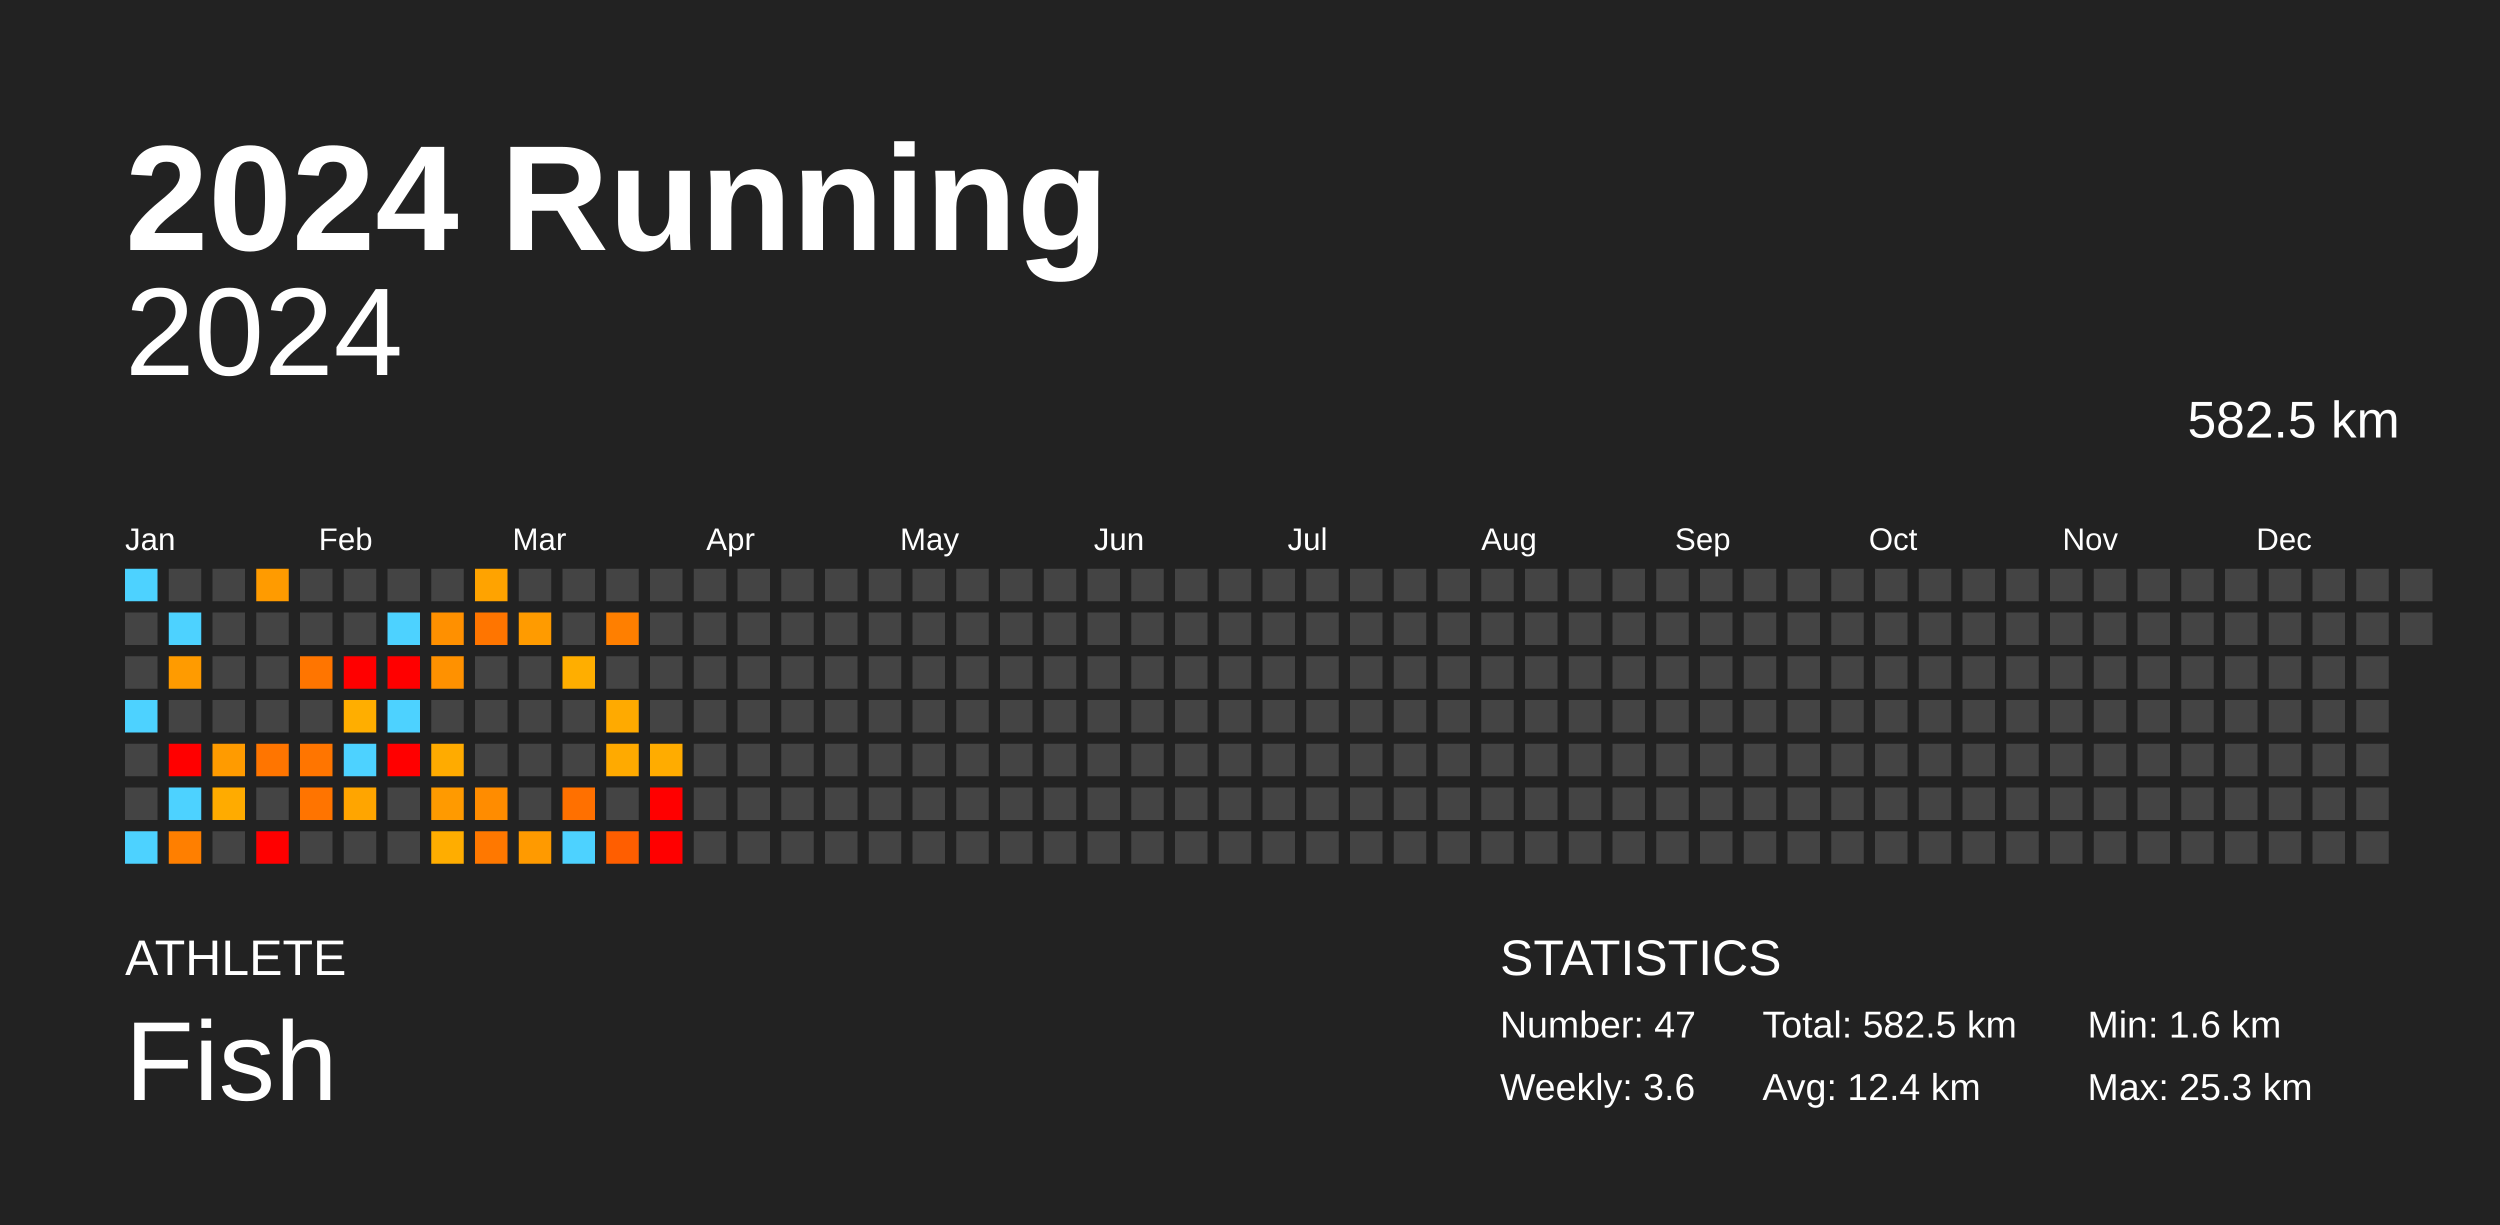
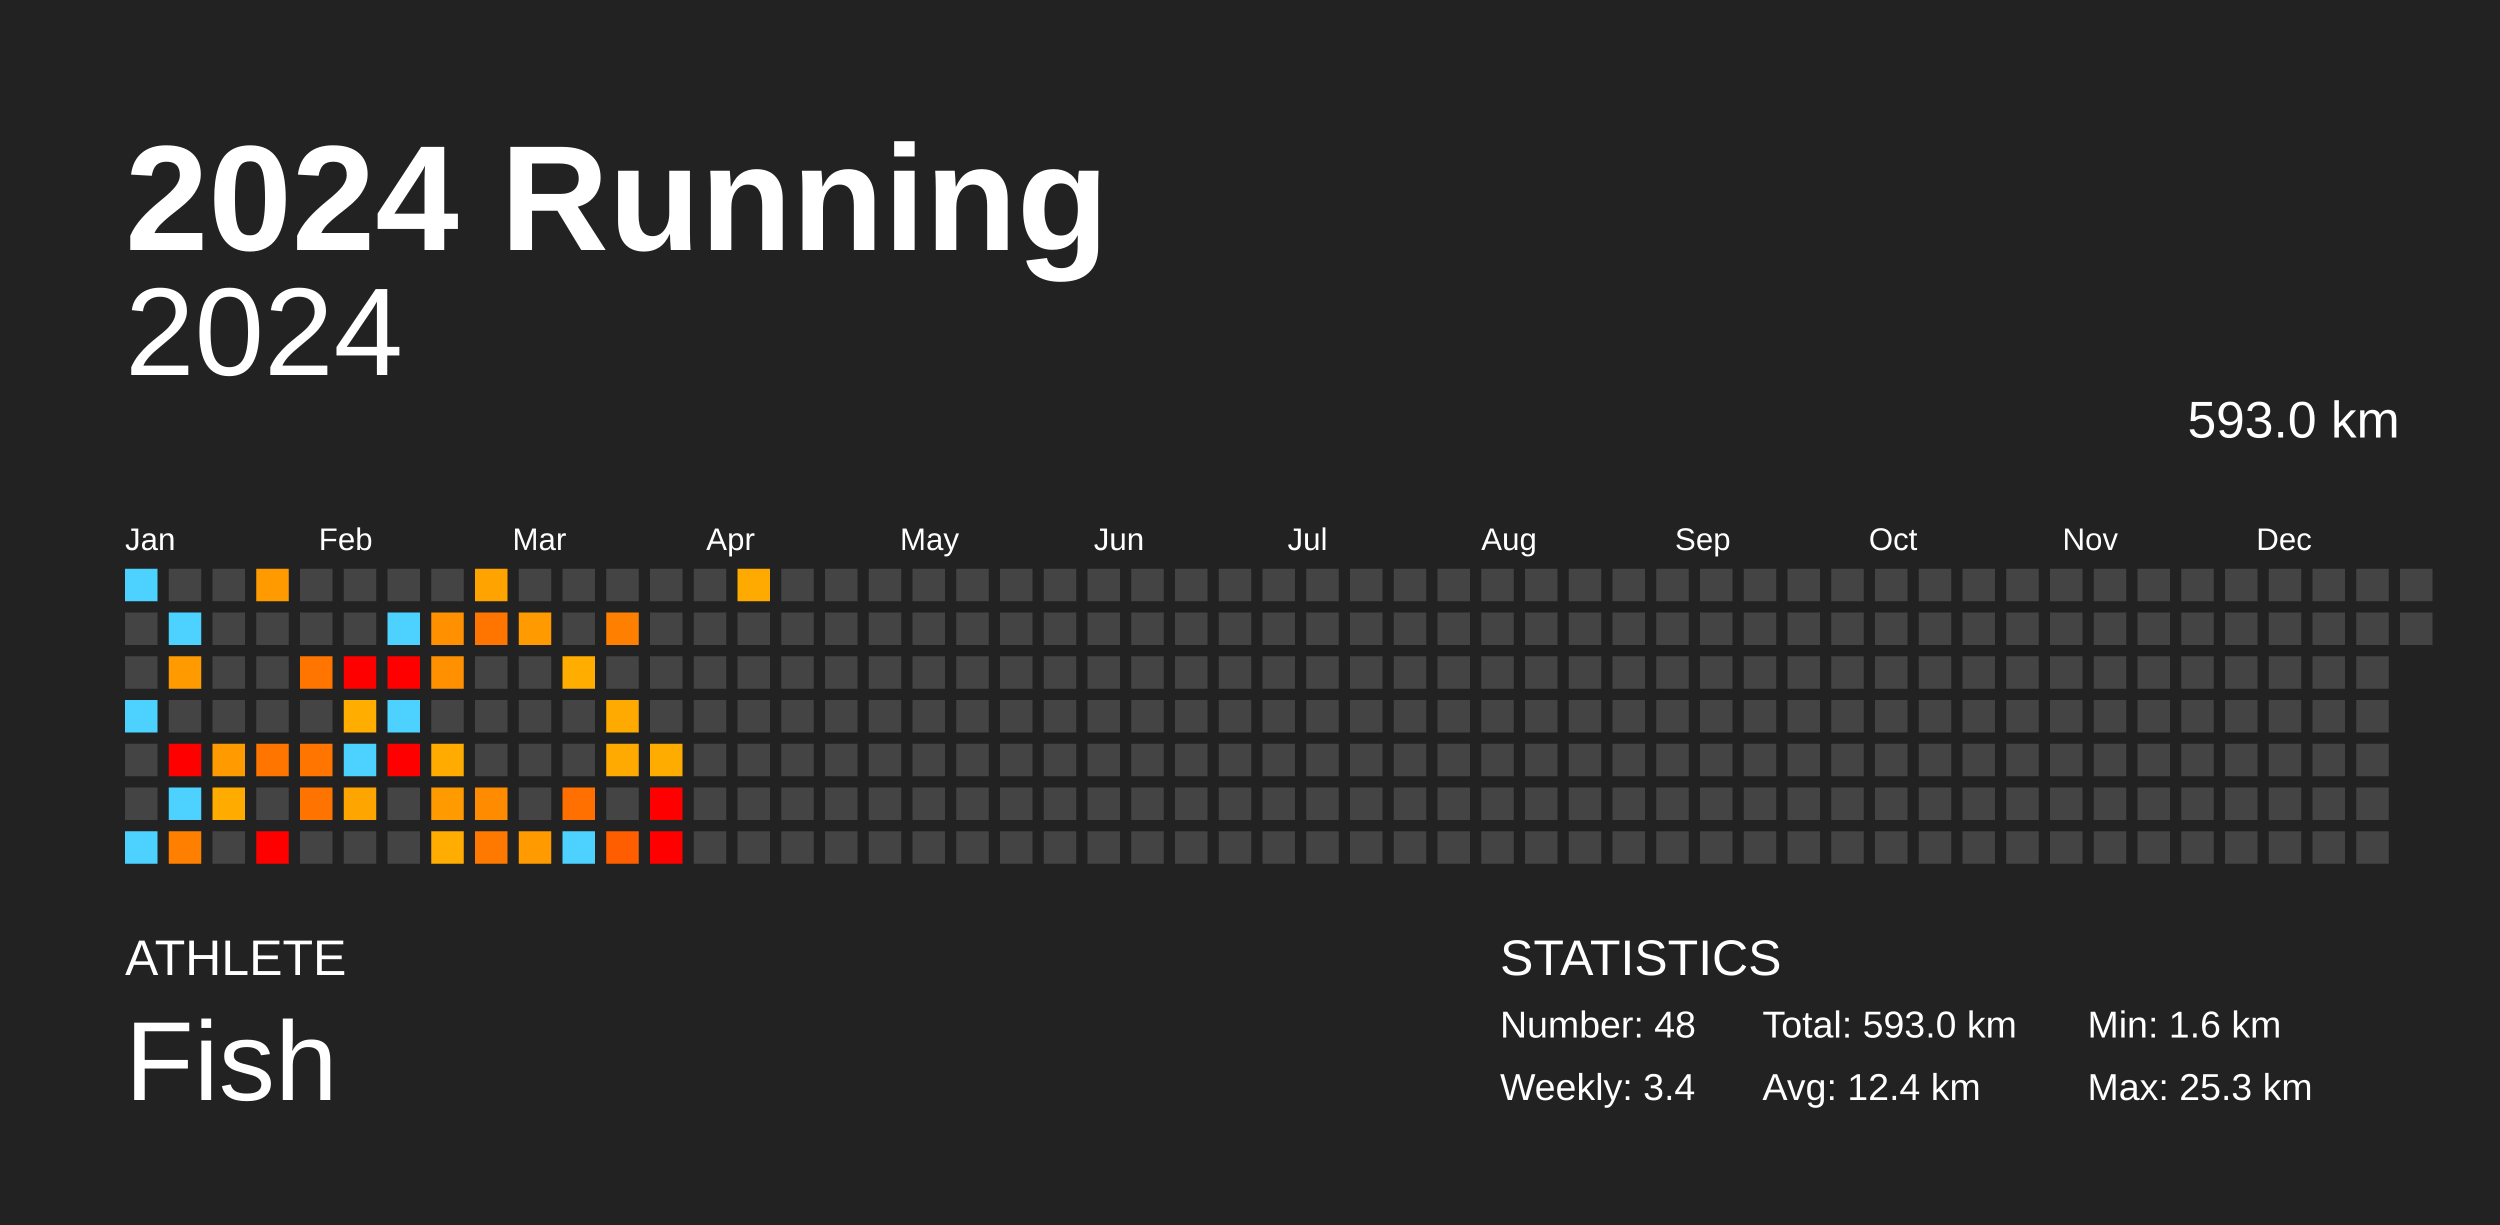
<svg xmlns="http://www.w3.org/2000/svg" baseProfile="full" height="98mm" version="1.1" viewBox="0,0,200,98" width="200mm">
  <defs />
  <rect fill="#222222" height="98" width="200" x="0" y="0" />
  <text fill="#FFFFFF" style="font-size:12px; font-family:Arial; font-weight:bold;" x="10" y="20">2024 Running</text>
  <text fill="#FFFFFF" style="font-size:4px; font-family:Arial" x="10" y="78">ATHLETE</text>
  <text fill="#FFFFFF" style="font-size:9px; font-family:Arial" x="10" y="88">Fish</text>
  <text fill="#FFFFFF" style="font-size:4px; font-family:Arial" x="120" y="78">STATISTICS</text>
-   <text fill="#FFFFFF" style="font-size:3px; font-family:Arial" x="120" y="83">Number: 47</text>
-   <text fill="#FFFFFF" style="font-size:3px; font-family:Arial" x="120" y="88">Weekly: 3.6</text>
-   <text fill="#FFFFFF" style="font-size:3px; font-family:Arial" x="141" y="83">Total: 582.5 km</text>
+   <text fill="#FFFFFF" style="font-size:3px; font-family:Arial" x="120" y="83">Number: 48</text>
+   <text fill="#FFFFFF" style="font-size:3px; font-family:Arial" x="120" y="88">Weekly: 3.4</text>
+   <text fill="#FFFFFF" style="font-size:3px; font-family:Arial" x="141" y="83">Total: 593.0 km</text>
  <text fill="#FFFFFF" style="font-size:3px; font-family:Arial" x="141" y="88">Avg: 12.4 km</text>
  <text fill="#FFFFFF" style="font-size:3px; font-family:Arial" x="167" y="83">Min: 1.6 km</text>
  <text fill="#FFFFFF" style="font-size:3px; font-family:Arial" x="167" y="88">Max: 25.3 km</text>
  <text alignment-baseline="hanging" fill="#FFFFFF" style="font-size:10.0px; font-family:Arial;" x="10" y="30">2024</text>
-   <text alignment-baseline="hanging" fill="#FFFFFF" style="font-size:4.125px; font-family:Arial;" x="175" y="35">582.5 km</text>
+   <text alignment-baseline="hanging" fill="#FFFFFF" style="font-size:4.125px; font-family:Arial;" x="175" y="35">593.0 km</text>
  <text fill="#FFFFFF" style="font-size:2.5px; font-family:Arial" x="10.0" y="44">Jan</text>
  <text fill="#FFFFFF" style="font-size:2.5px; font-family:Arial" x="25.5" y="44">Feb</text>
  <text fill="#FFFFFF" style="font-size:2.5px; font-family:Arial" x="41.0" y="44">Mar</text>
  <text fill="#FFFFFF" style="font-size:2.5px; font-family:Arial" x="56.5" y="44">Apr</text>
  <text fill="#FFFFFF" style="font-size:2.5px; font-family:Arial" x="72.0" y="44">May</text>
  <text fill="#FFFFFF" style="font-size:2.5px; font-family:Arial" x="87.5" y="44">Jun</text>
  <text fill="#FFFFFF" style="font-size:2.5px; font-family:Arial" x="103.0" y="44">Jul</text>
  <text fill="#FFFFFF" style="font-size:2.5px; font-family:Arial" x="118.5" y="44">Aug</text>
  <text fill="#FFFFFF" style="font-size:2.5px; font-family:Arial" x="134.0" y="44">Sep</text>
  <text fill="#FFFFFF" style="font-size:2.5px; font-family:Arial" x="149.5" y="44">Oct</text>
  <text fill="#FFFFFF" style="font-size:2.5px; font-family:Arial" x="165.0" y="44">Nov</text>
  <text fill="#FFFFFF" style="font-size:2.5px; font-family:Arial" x="180.5" y="44">Dec</text>
  <rect fill="#4dd2ff" height="2.6" width="2.6" x="10.0" y="45.5" />
  <rect fill="#444444" height="2.6" width="2.6" x="10.0" y="49.0" />
  <rect fill="#444444" height="2.6" width="2.6" x="10.0" y="52.5" />
  <rect fill="#4dd2ff" height="2.6" width="2.6" x="10.0" y="56.0" />
  <rect fill="#444444" height="2.6" width="2.6" x="10.0" y="59.5" />
  <rect fill="#444444" height="2.6" width="2.6" x="10.0" y="63.0" />
  <rect fill="#4dd2ff" height="2.6" width="2.6" x="10.0" y="66.5" />
  <rect fill="#444444" height="2.6" width="2.6" x="13.5" y="45.5" />
  <rect fill="#4dd2ff" height="2.6" width="2.6" x="13.5" y="49.0" />
  <rect fill="#ff9b00" height="2.6" width="2.6" x="13.5" y="52.5" />
  <rect fill="#444444" height="2.6" width="2.6" x="13.5" y="56.0" />
  <rect fill="red" height="2.6" width="2.6" x="13.5" y="59.5" />
  <rect fill="#4dd2ff" height="2.6" width="2.6" x="13.5" y="63.0" />
  <rect fill="#ff7f00" height="2.6" width="2.6" x="13.5" y="66.5" />
  <rect fill="#444444" height="2.6" width="2.6" x="17.0" y="45.5" />
  <rect fill="#444444" height="2.6" width="2.6" x="17.0" y="49.0" />
  <rect fill="#444444" height="2.6" width="2.6" x="17.0" y="52.5" />
  <rect fill="#444444" height="2.6" width="2.6" x="17.0" y="56.0" />
  <rect fill="#ff9b00" height="2.6" width="2.6" x="17.0" y="59.5" />
  <rect fill="#ffab00" height="2.6" width="2.6" x="17.0" y="63.0" />
  <rect fill="#444444" height="2.6" width="2.6" x="17.0" y="66.5" />
  <rect fill="#ff9b00" height="2.6" width="2.6" x="20.5" y="45.5" />
  <rect fill="#444444" height="2.6" width="2.6" x="20.5" y="49.0" />
  <rect fill="#444444" height="2.6" width="2.6" x="20.5" y="52.5" />
  <rect fill="#444444" height="2.6" width="2.6" x="20.5" y="56.0" />
  <rect fill="#ff7500" height="2.6" width="2.6" x="20.5" y="59.5" />
  <rect fill="#444444" height="2.6" width="2.6" x="20.5" y="63.0" />
  <rect fill="red" height="2.6" width="2.6" x="20.5" y="66.5" />
  <rect fill="#444444" height="2.6" width="2.6" x="24.0" y="45.5" />
  <rect fill="#444444" height="2.6" width="2.6" x="24.0" y="49.0" />
  <rect fill="#ff7500" height="2.6" width="2.6" x="24.0" y="52.5" />
  <rect fill="#444444" height="2.6" width="2.6" x="24.0" y="56.0" />
  <rect fill="#ff7500" height="2.6" width="2.6" x="24.0" y="59.5" />
  <rect fill="#ff7400" height="2.6" width="2.6" x="24.0" y="63.0" />
  <rect fill="#444444" height="2.6" width="2.6" x="24.0" y="66.5" />
  <rect fill="#444444" height="2.6" width="2.6" x="27.5" y="45.5" />
  <rect fill="#444444" height="2.6" width="2.6" x="27.5" y="49.0" />
  <rect fill="red" height="2.6" width="2.6" x="27.5" y="52.5" />
  <rect fill="#ffae00" height="2.6" width="2.6" x="27.5" y="56.0" />
  <rect fill="#4dd2ff" height="2.6" width="2.6" x="27.5" y="59.5" />
  <rect fill="#ffa500" height="2.6" width="2.6" x="27.5" y="63.0" />
  <rect fill="#444444" height="2.6" width="2.6" x="27.5" y="66.5" />
  <rect fill="#444444" height="2.6" width="2.6" x="31.0" y="45.5" />
  <rect fill="#4dd2ff" height="2.6" width="2.6" x="31.0" y="49.0" />
  <rect fill="red" height="2.6" width="2.6" x="31.0" y="52.5" />
  <rect fill="#4dd2ff" height="2.6" width="2.6" x="31.0" y="56.0" />
  <rect fill="red" height="2.6" width="2.6" x="31.0" y="59.5" />
  <rect fill="#444444" height="2.6" width="2.6" x="31.0" y="63.0" />
  <rect fill="#444444" height="2.6" width="2.6" x="31.0" y="66.5" />
  <rect fill="#444444" height="2.6" width="2.6" x="34.5" y="45.5" />
  <rect fill="#ff9000" height="2.6" width="2.6" x="34.5" y="49.0" />
  <rect fill="#ff9100" height="2.6" width="2.6" x="34.5" y="52.5" />
  <rect fill="#444444" height="2.6" width="2.6" x="34.5" y="56.0" />
  <rect fill="#ffab00" height="2.6" width="2.6" x="34.5" y="59.5" />
  <rect fill="#ff9a00" height="2.6" width="2.6" x="34.5" y="63.0" />
  <rect fill="#ffad00" height="2.6" width="2.6" x="34.5" y="66.5" />
  <rect fill="#ffa300" height="2.6" width="2.6" x="38.0" y="45.5" />
  <rect fill="#ff7500" height="2.6" width="2.6" x="38.0" y="49.0" />
  <rect fill="#444444" height="2.6" width="2.6" x="38.0" y="52.5" />
  <rect fill="#444444" height="2.6" width="2.6" x="38.0" y="56.0" />
  <rect fill="#444444" height="2.6" width="2.6" x="38.0" y="59.5" />
  <rect fill="#ff8c00" height="2.6" width="2.6" x="38.0" y="63.0" />
  <rect fill="#ff7800" height="2.6" width="2.6" x="38.0" y="66.5" />
  <rect fill="#444444" height="2.6" width="2.6" x="41.5" y="45.5" />
  <rect fill="#ff9b00" height="2.6" width="2.6" x="41.5" y="49.0" />
  <rect fill="#444444" height="2.6" width="2.6" x="41.5" y="52.5" />
  <rect fill="#444444" height="2.6" width="2.6" x="41.5" y="56.0" />
  <rect fill="#444444" height="2.6" width="2.6" x="41.5" y="59.5" />
  <rect fill="#444444" height="2.6" width="2.6" x="41.5" y="63.0" />
  <rect fill="#ff9a00" height="2.6" width="2.6" x="41.5" y="66.5" />
  <rect fill="#444444" height="2.6" width="2.6" x="45.0" y="45.5" />
  <rect fill="#444444" height="2.6" width="2.6" x="45.0" y="49.0" />
  <rect fill="#ffae00" height="2.6" width="2.6" x="45.0" y="52.5" />
  <rect fill="#444444" height="2.6" width="2.6" x="45.0" y="56.0" />
  <rect fill="#444444" height="2.6" width="2.6" x="45.0" y="59.5" />
  <rect fill="#ff7000" height="2.6" width="2.6" x="45.0" y="63.0" />
  <rect fill="#4dd2ff" height="2.6" width="2.6" x="45.0" y="66.5" />
  <rect fill="#444444" height="2.6" width="2.6" x="48.5" y="45.5" />
  <rect fill="#ff7f00" height="2.6" width="2.6" x="48.5" y="49.0" />
  <rect fill="#444444" height="2.6" width="2.6" x="48.5" y="52.5" />
  <rect fill="#ffaa00" height="2.6" width="2.6" x="48.5" y="56.0" />
  <rect fill="#ffaa00" height="2.6" width="2.6" x="48.5" y="59.5" />
  <rect fill="#444444" height="2.6" width="2.6" x="48.5" y="63.0" />
  <rect fill="#ff5e00" height="2.6" width="2.6" x="48.5" y="66.5" />
  <rect fill="#444444" height="2.6" width="2.6" x="52.0" y="45.5" />
  <rect fill="#444444" height="2.6" width="2.6" x="52.0" y="49.0" />
  <rect fill="#444444" height="2.6" width="2.6" x="52.0" y="52.5" />
  <rect fill="#444444" height="2.6" width="2.6" x="52.0" y="56.0" />
  <rect fill="#ffac00" height="2.6" width="2.6" x="52.0" y="59.5" />
  <rect fill="red" height="2.6" width="2.6" x="52.0" y="63.0" />
  <rect fill="red" height="2.6" width="2.6" x="52.0" y="66.5" />
  <rect fill="#444444" height="2.6" width="2.6" x="55.5" y="45.5" />
  <rect fill="#444444" height="2.6" width="2.6" x="55.5" y="49.0" />
  <rect fill="#444444" height="2.6" width="2.6" x="55.5" y="52.5" />
  <rect fill="#444444" height="2.6" width="2.6" x="55.5" y="56.0" />
  <rect fill="#444444" height="2.6" width="2.6" x="55.5" y="59.5" />
  <rect fill="#444444" height="2.6" width="2.6" x="55.5" y="63.0" />
  <rect fill="#444444" height="2.6" width="2.6" x="55.5" y="66.5" />
-   <rect fill="#444444" height="2.6" width="2.6" x="59.0" y="45.5" />
+   <rect fill="#ffaa00" height="2.6" width="2.6" x="59.0" y="45.5" />
  <rect fill="#444444" height="2.6" width="2.6" x="59.0" y="49.0" />
  <rect fill="#444444" height="2.6" width="2.6" x="59.0" y="52.5" />
  <rect fill="#444444" height="2.6" width="2.6" x="59.0" y="56.0" />
  <rect fill="#444444" height="2.6" width="2.6" x="59.0" y="59.5" />
  <rect fill="#444444" height="2.6" width="2.6" x="59.0" y="63.0" />
  <rect fill="#444444" height="2.6" width="2.6" x="59.0" y="66.5" />
  <rect fill="#444444" height="2.6" width="2.6" x="62.5" y="45.5" />
  <rect fill="#444444" height="2.6" width="2.6" x="62.5" y="49.0" />
  <rect fill="#444444" height="2.6" width="2.6" x="62.5" y="52.5" />
  <rect fill="#444444" height="2.6" width="2.6" x="62.5" y="56.0" />
  <rect fill="#444444" height="2.6" width="2.6" x="62.5" y="59.5" />
  <rect fill="#444444" height="2.6" width="2.6" x="62.5" y="63.0" />
  <rect fill="#444444" height="2.6" width="2.6" x="62.5" y="66.5" />
  <rect fill="#444444" height="2.6" width="2.6" x="66.0" y="45.5" />
  <rect fill="#444444" height="2.6" width="2.6" x="66.0" y="49.0" />
  <rect fill="#444444" height="2.6" width="2.6" x="66.0" y="52.5" />
  <rect fill="#444444" height="2.6" width="2.6" x="66.0" y="56.0" />
  <rect fill="#444444" height="2.6" width="2.6" x="66.0" y="59.5" />
  <rect fill="#444444" height="2.6" width="2.6" x="66.0" y="63.0" />
  <rect fill="#444444" height="2.6" width="2.6" x="66.0" y="66.5" />
  <rect fill="#444444" height="2.6" width="2.6" x="69.5" y="45.5" />
  <rect fill="#444444" height="2.6" width="2.6" x="69.5" y="49.0" />
  <rect fill="#444444" height="2.6" width="2.6" x="69.5" y="52.5" />
  <rect fill="#444444" height="2.6" width="2.6" x="69.5" y="56.0" />
  <rect fill="#444444" height="2.6" width="2.6" x="69.5" y="59.5" />
  <rect fill="#444444" height="2.6" width="2.6" x="69.5" y="63.0" />
  <rect fill="#444444" height="2.6" width="2.6" x="69.5" y="66.5" />
  <rect fill="#444444" height="2.6" width="2.6" x="73.0" y="45.5" />
  <rect fill="#444444" height="2.6" width="2.6" x="73.0" y="49.0" />
  <rect fill="#444444" height="2.6" width="2.6" x="73.0" y="52.5" />
  <rect fill="#444444" height="2.6" width="2.6" x="73.0" y="56.0" />
  <rect fill="#444444" height="2.6" width="2.6" x="73.0" y="59.5" />
  <rect fill="#444444" height="2.6" width="2.6" x="73.0" y="63.0" />
  <rect fill="#444444" height="2.6" width="2.6" x="73.0" y="66.5" />
  <rect fill="#444444" height="2.6" width="2.6" x="76.5" y="45.5" />
  <rect fill="#444444" height="2.6" width="2.6" x="76.5" y="49.0" />
  <rect fill="#444444" height="2.6" width="2.6" x="76.5" y="52.5" />
  <rect fill="#444444" height="2.6" width="2.6" x="76.5" y="56.0" />
  <rect fill="#444444" height="2.6" width="2.6" x="76.5" y="59.5" />
  <rect fill="#444444" height="2.6" width="2.6" x="76.5" y="63.0" />
  <rect fill="#444444" height="2.6" width="2.6" x="76.5" y="66.5" />
  <rect fill="#444444" height="2.6" width="2.6" x="80.0" y="45.5" />
  <rect fill="#444444" height="2.6" width="2.6" x="80.0" y="49.0" />
  <rect fill="#444444" height="2.6" width="2.6" x="80.0" y="52.5" />
  <rect fill="#444444" height="2.6" width="2.6" x="80.0" y="56.0" />
  <rect fill="#444444" height="2.6" width="2.6" x="80.0" y="59.5" />
  <rect fill="#444444" height="2.6" width="2.6" x="80.0" y="63.0" />
  <rect fill="#444444" height="2.6" width="2.6" x="80.0" y="66.5" />
  <rect fill="#444444" height="2.6" width="2.6" x="83.5" y="45.5" />
  <rect fill="#444444" height="2.6" width="2.6" x="83.5" y="49.0" />
  <rect fill="#444444" height="2.6" width="2.6" x="83.5" y="52.5" />
  <rect fill="#444444" height="2.6" width="2.6" x="83.5" y="56.0" />
  <rect fill="#444444" height="2.6" width="2.6" x="83.5" y="59.5" />
  <rect fill="#444444" height="2.6" width="2.6" x="83.5" y="63.0" />
  <rect fill="#444444" height="2.6" width="2.6" x="83.5" y="66.5" />
  <rect fill="#444444" height="2.6" width="2.6" x="87.0" y="45.5" />
  <rect fill="#444444" height="2.6" width="2.6" x="87.0" y="49.0" />
  <rect fill="#444444" height="2.6" width="2.6" x="87.0" y="52.5" />
  <rect fill="#444444" height="2.6" width="2.6" x="87.0" y="56.0" />
  <rect fill="#444444" height="2.6" width="2.6" x="87.0" y="59.5" />
  <rect fill="#444444" height="2.6" width="2.6" x="87.0" y="63.0" />
  <rect fill="#444444" height="2.6" width="2.6" x="87.0" y="66.5" />
  <rect fill="#444444" height="2.6" width="2.6" x="90.5" y="45.5" />
  <rect fill="#444444" height="2.6" width="2.6" x="90.5" y="49.0" />
  <rect fill="#444444" height="2.6" width="2.6" x="90.5" y="52.5" />
  <rect fill="#444444" height="2.6" width="2.6" x="90.5" y="56.0" />
  <rect fill="#444444" height="2.6" width="2.6" x="90.5" y="59.5" />
  <rect fill="#444444" height="2.6" width="2.6" x="90.5" y="63.0" />
  <rect fill="#444444" height="2.6" width="2.6" x="90.5" y="66.5" />
  <rect fill="#444444" height="2.6" width="2.6" x="94.0" y="45.5" />
  <rect fill="#444444" height="2.6" width="2.6" x="94.0" y="49.0" />
  <rect fill="#444444" height="2.6" width="2.6" x="94.0" y="52.5" />
  <rect fill="#444444" height="2.6" width="2.6" x="94.0" y="56.0" />
  <rect fill="#444444" height="2.6" width="2.6" x="94.0" y="59.5" />
  <rect fill="#444444" height="2.6" width="2.6" x="94.0" y="63.0" />
  <rect fill="#444444" height="2.6" width="2.6" x="94.0" y="66.5" />
  <rect fill="#444444" height="2.6" width="2.6" x="97.5" y="45.5" />
  <rect fill="#444444" height="2.6" width="2.6" x="97.5" y="49.0" />
  <rect fill="#444444" height="2.6" width="2.6" x="97.5" y="52.5" />
  <rect fill="#444444" height="2.6" width="2.6" x="97.5" y="56.0" />
  <rect fill="#444444" height="2.6" width="2.6" x="97.5" y="59.5" />
  <rect fill="#444444" height="2.6" width="2.6" x="97.5" y="63.0" />
  <rect fill="#444444" height="2.6" width="2.6" x="97.5" y="66.5" />
  <rect fill="#444444" height="2.6" width="2.6" x="101.0" y="45.5" />
  <rect fill="#444444" height="2.6" width="2.6" x="101.0" y="49.0" />
  <rect fill="#444444" height="2.6" width="2.6" x="101.0" y="52.5" />
  <rect fill="#444444" height="2.6" width="2.6" x="101.0" y="56.0" />
  <rect fill="#444444" height="2.6" width="2.6" x="101.0" y="59.5" />
  <rect fill="#444444" height="2.6" width="2.6" x="101.0" y="63.0" />
  <rect fill="#444444" height="2.6" width="2.6" x="101.0" y="66.5" />
  <rect fill="#444444" height="2.6" width="2.6" x="104.5" y="45.5" />
  <rect fill="#444444" height="2.6" width="2.6" x="104.5" y="49.0" />
  <rect fill="#444444" height="2.6" width="2.6" x="104.5" y="52.5" />
  <rect fill="#444444" height="2.6" width="2.6" x="104.5" y="56.0" />
  <rect fill="#444444" height="2.6" width="2.6" x="104.5" y="59.5" />
  <rect fill="#444444" height="2.6" width="2.6" x="104.5" y="63.0" />
  <rect fill="#444444" height="2.6" width="2.6" x="104.5" y="66.5" />
  <rect fill="#444444" height="2.6" width="2.6" x="108.0" y="45.5" />
  <rect fill="#444444" height="2.6" width="2.6" x="108.0" y="49.0" />
  <rect fill="#444444" height="2.6" width="2.6" x="108.0" y="52.5" />
  <rect fill="#444444" height="2.6" width="2.6" x="108.0" y="56.0" />
  <rect fill="#444444" height="2.6" width="2.6" x="108.0" y="59.5" />
  <rect fill="#444444" height="2.6" width="2.6" x="108.0" y="63.0" />
  <rect fill="#444444" height="2.6" width="2.6" x="108.0" y="66.5" />
  <rect fill="#444444" height="2.6" width="2.6" x="111.5" y="45.5" />
  <rect fill="#444444" height="2.6" width="2.6" x="111.5" y="49.0" />
  <rect fill="#444444" height="2.6" width="2.6" x="111.5" y="52.5" />
  <rect fill="#444444" height="2.6" width="2.6" x="111.5" y="56.0" />
  <rect fill="#444444" height="2.6" width="2.6" x="111.5" y="59.5" />
  <rect fill="#444444" height="2.6" width="2.6" x="111.5" y="63.0" />
  <rect fill="#444444" height="2.6" width="2.6" x="111.5" y="66.5" />
  <rect fill="#444444" height="2.6" width="2.6" x="115.0" y="45.5" />
  <rect fill="#444444" height="2.6" width="2.6" x="115.0" y="49.0" />
  <rect fill="#444444" height="2.6" width="2.6" x="115.0" y="52.5" />
  <rect fill="#444444" height="2.6" width="2.6" x="115.0" y="56.0" />
  <rect fill="#444444" height="2.6" width="2.6" x="115.0" y="59.5" />
  <rect fill="#444444" height="2.6" width="2.6" x="115.0" y="63.0" />
  <rect fill="#444444" height="2.6" width="2.6" x="115.0" y="66.5" />
  <rect fill="#444444" height="2.6" width="2.6" x="118.5" y="45.5" />
  <rect fill="#444444" height="2.6" width="2.6" x="118.5" y="49.0" />
  <rect fill="#444444" height="2.6" width="2.6" x="118.5" y="52.5" />
  <rect fill="#444444" height="2.6" width="2.6" x="118.5" y="56.0" />
  <rect fill="#444444" height="2.6" width="2.6" x="118.5" y="59.5" />
  <rect fill="#444444" height="2.6" width="2.6" x="118.5" y="63.0" />
  <rect fill="#444444" height="2.6" width="2.6" x="118.5" y="66.5" />
  <rect fill="#444444" height="2.6" width="2.6" x="122.0" y="45.5" />
  <rect fill="#444444" height="2.6" width="2.6" x="122.0" y="49.0" />
  <rect fill="#444444" height="2.6" width="2.6" x="122.0" y="52.5" />
  <rect fill="#444444" height="2.6" width="2.6" x="122.0" y="56.0" />
  <rect fill="#444444" height="2.6" width="2.6" x="122.0" y="59.5" />
  <rect fill="#444444" height="2.6" width="2.6" x="122.0" y="63.0" />
  <rect fill="#444444" height="2.6" width="2.6" x="122.0" y="66.5" />
  <rect fill="#444444" height="2.6" width="2.6" x="125.5" y="45.5" />
  <rect fill="#444444" height="2.6" width="2.6" x="125.5" y="49.0" />
  <rect fill="#444444" height="2.6" width="2.6" x="125.5" y="52.5" />
  <rect fill="#444444" height="2.6" width="2.6" x="125.5" y="56.0" />
  <rect fill="#444444" height="2.6" width="2.6" x="125.5" y="59.5" />
  <rect fill="#444444" height="2.6" width="2.6" x="125.5" y="63.0" />
  <rect fill="#444444" height="2.6" width="2.6" x="125.5" y="66.5" />
  <rect fill="#444444" height="2.6" width="2.6" x="129.0" y="45.5" />
  <rect fill="#444444" height="2.6" width="2.6" x="129.0" y="49.0" />
  <rect fill="#444444" height="2.6" width="2.6" x="129.0" y="52.5" />
  <rect fill="#444444" height="2.6" width="2.6" x="129.0" y="56.0" />
  <rect fill="#444444" height="2.6" width="2.6" x="129.0" y="59.5" />
  <rect fill="#444444" height="2.6" width="2.6" x="129.0" y="63.0" />
  <rect fill="#444444" height="2.6" width="2.6" x="129.0" y="66.5" />
  <rect fill="#444444" height="2.6" width="2.6" x="132.5" y="45.5" />
  <rect fill="#444444" height="2.6" width="2.6" x="132.5" y="49.0" />
  <rect fill="#444444" height="2.6" width="2.6" x="132.5" y="52.5" />
  <rect fill="#444444" height="2.6" width="2.6" x="132.5" y="56.0" />
  <rect fill="#444444" height="2.6" width="2.6" x="132.5" y="59.5" />
  <rect fill="#444444" height="2.6" width="2.6" x="132.5" y="63.0" />
  <rect fill="#444444" height="2.6" width="2.6" x="132.5" y="66.5" />
  <rect fill="#444444" height="2.6" width="2.6" x="136.0" y="45.5" />
  <rect fill="#444444" height="2.6" width="2.6" x="136.0" y="49.0" />
  <rect fill="#444444" height="2.6" width="2.6" x="136.0" y="52.5" />
  <rect fill="#444444" height="2.6" width="2.6" x="136.0" y="56.0" />
  <rect fill="#444444" height="2.6" width="2.6" x="136.0" y="59.5" />
  <rect fill="#444444" height="2.6" width="2.6" x="136.0" y="63.0" />
  <rect fill="#444444" height="2.6" width="2.6" x="136.0" y="66.5" />
  <rect fill="#444444" height="2.6" width="2.6" x="139.5" y="45.5" />
  <rect fill="#444444" height="2.6" width="2.6" x="139.5" y="49.0" />
  <rect fill="#444444" height="2.6" width="2.6" x="139.5" y="52.5" />
  <rect fill="#444444" height="2.6" width="2.6" x="139.5" y="56.0" />
  <rect fill="#444444" height="2.6" width="2.6" x="139.5" y="59.5" />
  <rect fill="#444444" height="2.6" width="2.6" x="139.5" y="63.0" />
  <rect fill="#444444" height="2.6" width="2.6" x="139.5" y="66.5" />
  <rect fill="#444444" height="2.6" width="2.6" x="143.0" y="45.5" />
  <rect fill="#444444" height="2.6" width="2.6" x="143.0" y="49.0" />
  <rect fill="#444444" height="2.6" width="2.6" x="143.0" y="52.5" />
  <rect fill="#444444" height="2.6" width="2.6" x="143.0" y="56.0" />
  <rect fill="#444444" height="2.6" width="2.6" x="143.0" y="59.5" />
  <rect fill="#444444" height="2.6" width="2.6" x="143.0" y="63.0" />
  <rect fill="#444444" height="2.6" width="2.6" x="143.0" y="66.5" />
  <rect fill="#444444" height="2.6" width="2.6" x="146.5" y="45.5" />
  <rect fill="#444444" height="2.6" width="2.6" x="146.5" y="49.0" />
  <rect fill="#444444" height="2.6" width="2.6" x="146.5" y="52.5" />
  <rect fill="#444444" height="2.6" width="2.6" x="146.5" y="56.0" />
  <rect fill="#444444" height="2.6" width="2.6" x="146.5" y="59.5" />
  <rect fill="#444444" height="2.6" width="2.6" x="146.5" y="63.0" />
  <rect fill="#444444" height="2.6" width="2.6" x="146.5" y="66.5" />
  <rect fill="#444444" height="2.6" width="2.6" x="150.0" y="45.5" />
  <rect fill="#444444" height="2.6" width="2.6" x="150.0" y="49.0" />
  <rect fill="#444444" height="2.6" width="2.6" x="150.0" y="52.5" />
  <rect fill="#444444" height="2.6" width="2.6" x="150.0" y="56.0" />
  <rect fill="#444444" height="2.6" width="2.6" x="150.0" y="59.5" />
  <rect fill="#444444" height="2.6" width="2.6" x="150.0" y="63.0" />
  <rect fill="#444444" height="2.6" width="2.6" x="150.0" y="66.5" />
  <rect fill="#444444" height="2.6" width="2.6" x="153.5" y="45.5" />
  <rect fill="#444444" height="2.6" width="2.6" x="153.5" y="49.0" />
  <rect fill="#444444" height="2.6" width="2.6" x="153.5" y="52.5" />
  <rect fill="#444444" height="2.6" width="2.6" x="153.5" y="56.0" />
  <rect fill="#444444" height="2.6" width="2.6" x="153.5" y="59.5" />
  <rect fill="#444444" height="2.6" width="2.6" x="153.5" y="63.0" />
  <rect fill="#444444" height="2.6" width="2.6" x="153.5" y="66.5" />
  <rect fill="#444444" height="2.6" width="2.6" x="157.0" y="45.5" />
  <rect fill="#444444" height="2.6" width="2.6" x="157.0" y="49.0" />
  <rect fill="#444444" height="2.6" width="2.6" x="157.0" y="52.5" />
  <rect fill="#444444" height="2.6" width="2.6" x="157.0" y="56.0" />
  <rect fill="#444444" height="2.6" width="2.6" x="157.0" y="59.5" />
  <rect fill="#444444" height="2.6" width="2.6" x="157.0" y="63.0" />
  <rect fill="#444444" height="2.6" width="2.6" x="157.0" y="66.5" />
  <rect fill="#444444" height="2.6" width="2.6" x="160.5" y="45.5" />
  <rect fill="#444444" height="2.6" width="2.6" x="160.5" y="49.0" />
  <rect fill="#444444" height="2.6" width="2.6" x="160.5" y="52.5" />
  <rect fill="#444444" height="2.6" width="2.6" x="160.5" y="56.0" />
  <rect fill="#444444" height="2.6" width="2.6" x="160.5" y="59.5" />
  <rect fill="#444444" height="2.6" width="2.6" x="160.5" y="63.0" />
  <rect fill="#444444" height="2.6" width="2.6" x="160.5" y="66.5" />
  <rect fill="#444444" height="2.6" width="2.6" x="164.0" y="45.5" />
  <rect fill="#444444" height="2.6" width="2.6" x="164.0" y="49.0" />
  <rect fill="#444444" height="2.6" width="2.6" x="164.0" y="52.5" />
  <rect fill="#444444" height="2.6" width="2.6" x="164.0" y="56.0" />
  <rect fill="#444444" height="2.6" width="2.6" x="164.0" y="59.5" />
  <rect fill="#444444" height="2.6" width="2.6" x="164.0" y="63.0" />
  <rect fill="#444444" height="2.6" width="2.6" x="164.0" y="66.5" />
  <rect fill="#444444" height="2.6" width="2.6" x="167.5" y="45.5" />
  <rect fill="#444444" height="2.6" width="2.6" x="167.5" y="49.0" />
  <rect fill="#444444" height="2.6" width="2.6" x="167.5" y="52.5" />
  <rect fill="#444444" height="2.6" width="2.6" x="167.5" y="56.0" />
  <rect fill="#444444" height="2.6" width="2.6" x="167.5" y="59.5" />
  <rect fill="#444444" height="2.6" width="2.6" x="167.5" y="63.0" />
  <rect fill="#444444" height="2.6" width="2.6" x="167.5" y="66.5" />
  <rect fill="#444444" height="2.6" width="2.6" x="171.0" y="45.5" />
  <rect fill="#444444" height="2.6" width="2.6" x="171.0" y="49.0" />
  <rect fill="#444444" height="2.6" width="2.6" x="171.0" y="52.5" />
  <rect fill="#444444" height="2.6" width="2.6" x="171.0" y="56.0" />
  <rect fill="#444444" height="2.6" width="2.6" x="171.0" y="59.5" />
  <rect fill="#444444" height="2.6" width="2.6" x="171.0" y="63.0" />
  <rect fill="#444444" height="2.6" width="2.6" x="171.0" y="66.5" />
  <rect fill="#444444" height="2.6" width="2.6" x="174.5" y="45.5" />
  <rect fill="#444444" height="2.6" width="2.6" x="174.5" y="49.0" />
  <rect fill="#444444" height="2.6" width="2.6" x="174.5" y="52.5" />
  <rect fill="#444444" height="2.6" width="2.6" x="174.5" y="56.0" />
  <rect fill="#444444" height="2.6" width="2.6" x="174.5" y="59.5" />
  <rect fill="#444444" height="2.6" width="2.6" x="174.5" y="63.0" />
  <rect fill="#444444" height="2.6" width="2.6" x="174.5" y="66.5" />
  <rect fill="#444444" height="2.6" width="2.6" x="178.0" y="45.5" />
  <rect fill="#444444" height="2.6" width="2.6" x="178.0" y="49.0" />
  <rect fill="#444444" height="2.6" width="2.6" x="178.0" y="52.5" />
  <rect fill="#444444" height="2.6" width="2.6" x="178.0" y="56.0" />
  <rect fill="#444444" height="2.6" width="2.6" x="178.0" y="59.5" />
  <rect fill="#444444" height="2.6" width="2.6" x="178.0" y="63.0" />
  <rect fill="#444444" height="2.6" width="2.6" x="178.0" y="66.5" />
  <rect fill="#444444" height="2.6" width="2.6" x="181.5" y="45.5" />
  <rect fill="#444444" height="2.6" width="2.6" x="181.5" y="49.0" />
  <rect fill="#444444" height="2.6" width="2.6" x="181.5" y="52.5" />
  <rect fill="#444444" height="2.6" width="2.6" x="181.5" y="56.0" />
  <rect fill="#444444" height="2.6" width="2.6" x="181.5" y="59.5" />
  <rect fill="#444444" height="2.6" width="2.6" x="181.5" y="63.0" />
  <rect fill="#444444" height="2.6" width="2.6" x="181.5" y="66.5" />
  <rect fill="#444444" height="2.6" width="2.6" x="185.0" y="45.5" />
  <rect fill="#444444" height="2.6" width="2.6" x="185.0" y="49.0" />
  <rect fill="#444444" height="2.6" width="2.6" x="185.0" y="52.5" />
  <rect fill="#444444" height="2.6" width="2.6" x="185.0" y="56.0" />
  <rect fill="#444444" height="2.6" width="2.6" x="185.0" y="59.5" />
  <rect fill="#444444" height="2.6" width="2.6" x="185.0" y="63.0" />
  <rect fill="#444444" height="2.6" width="2.6" x="185.0" y="66.5" />
  <rect fill="#444444" height="2.6" width="2.6" x="188.5" y="45.5" />
  <rect fill="#444444" height="2.6" width="2.6" x="188.5" y="49.0" />
  <rect fill="#444444" height="2.6" width="2.6" x="188.5" y="52.5" />
  <rect fill="#444444" height="2.6" width="2.6" x="188.5" y="56.0" />
  <rect fill="#444444" height="2.6" width="2.6" x="188.5" y="59.5" />
  <rect fill="#444444" height="2.6" width="2.6" x="188.5" y="63.0" />
  <rect fill="#444444" height="2.6" width="2.6" x="188.5" y="66.5" />
  <rect fill="#444444" height="2.6" width="2.6" x="192.0" y="45.5" />
  <rect fill="#444444" height="2.6" width="2.6" x="192.0" y="49.0" />
</svg>
